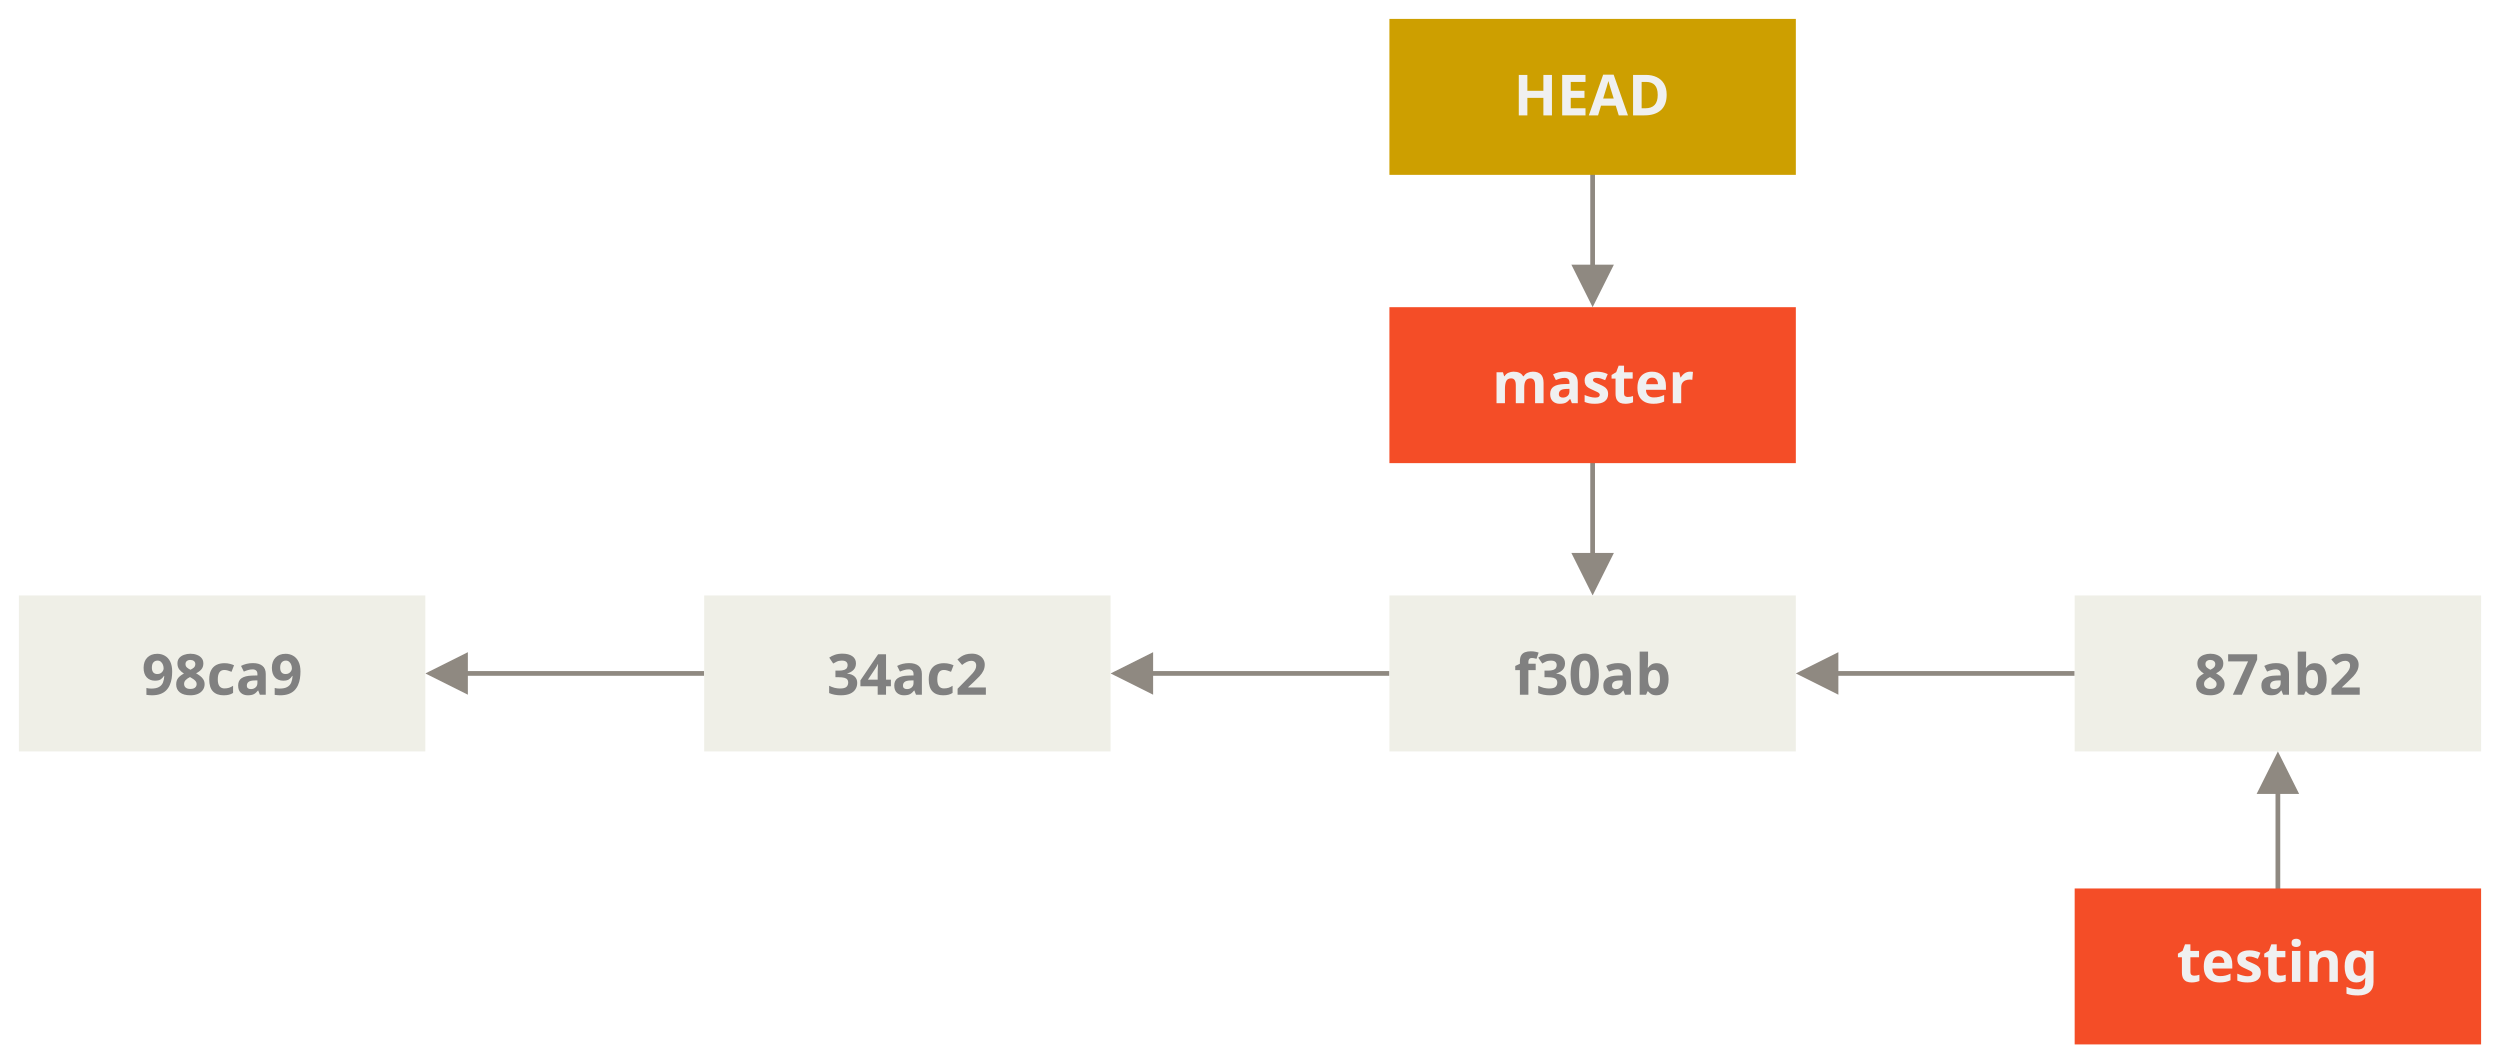
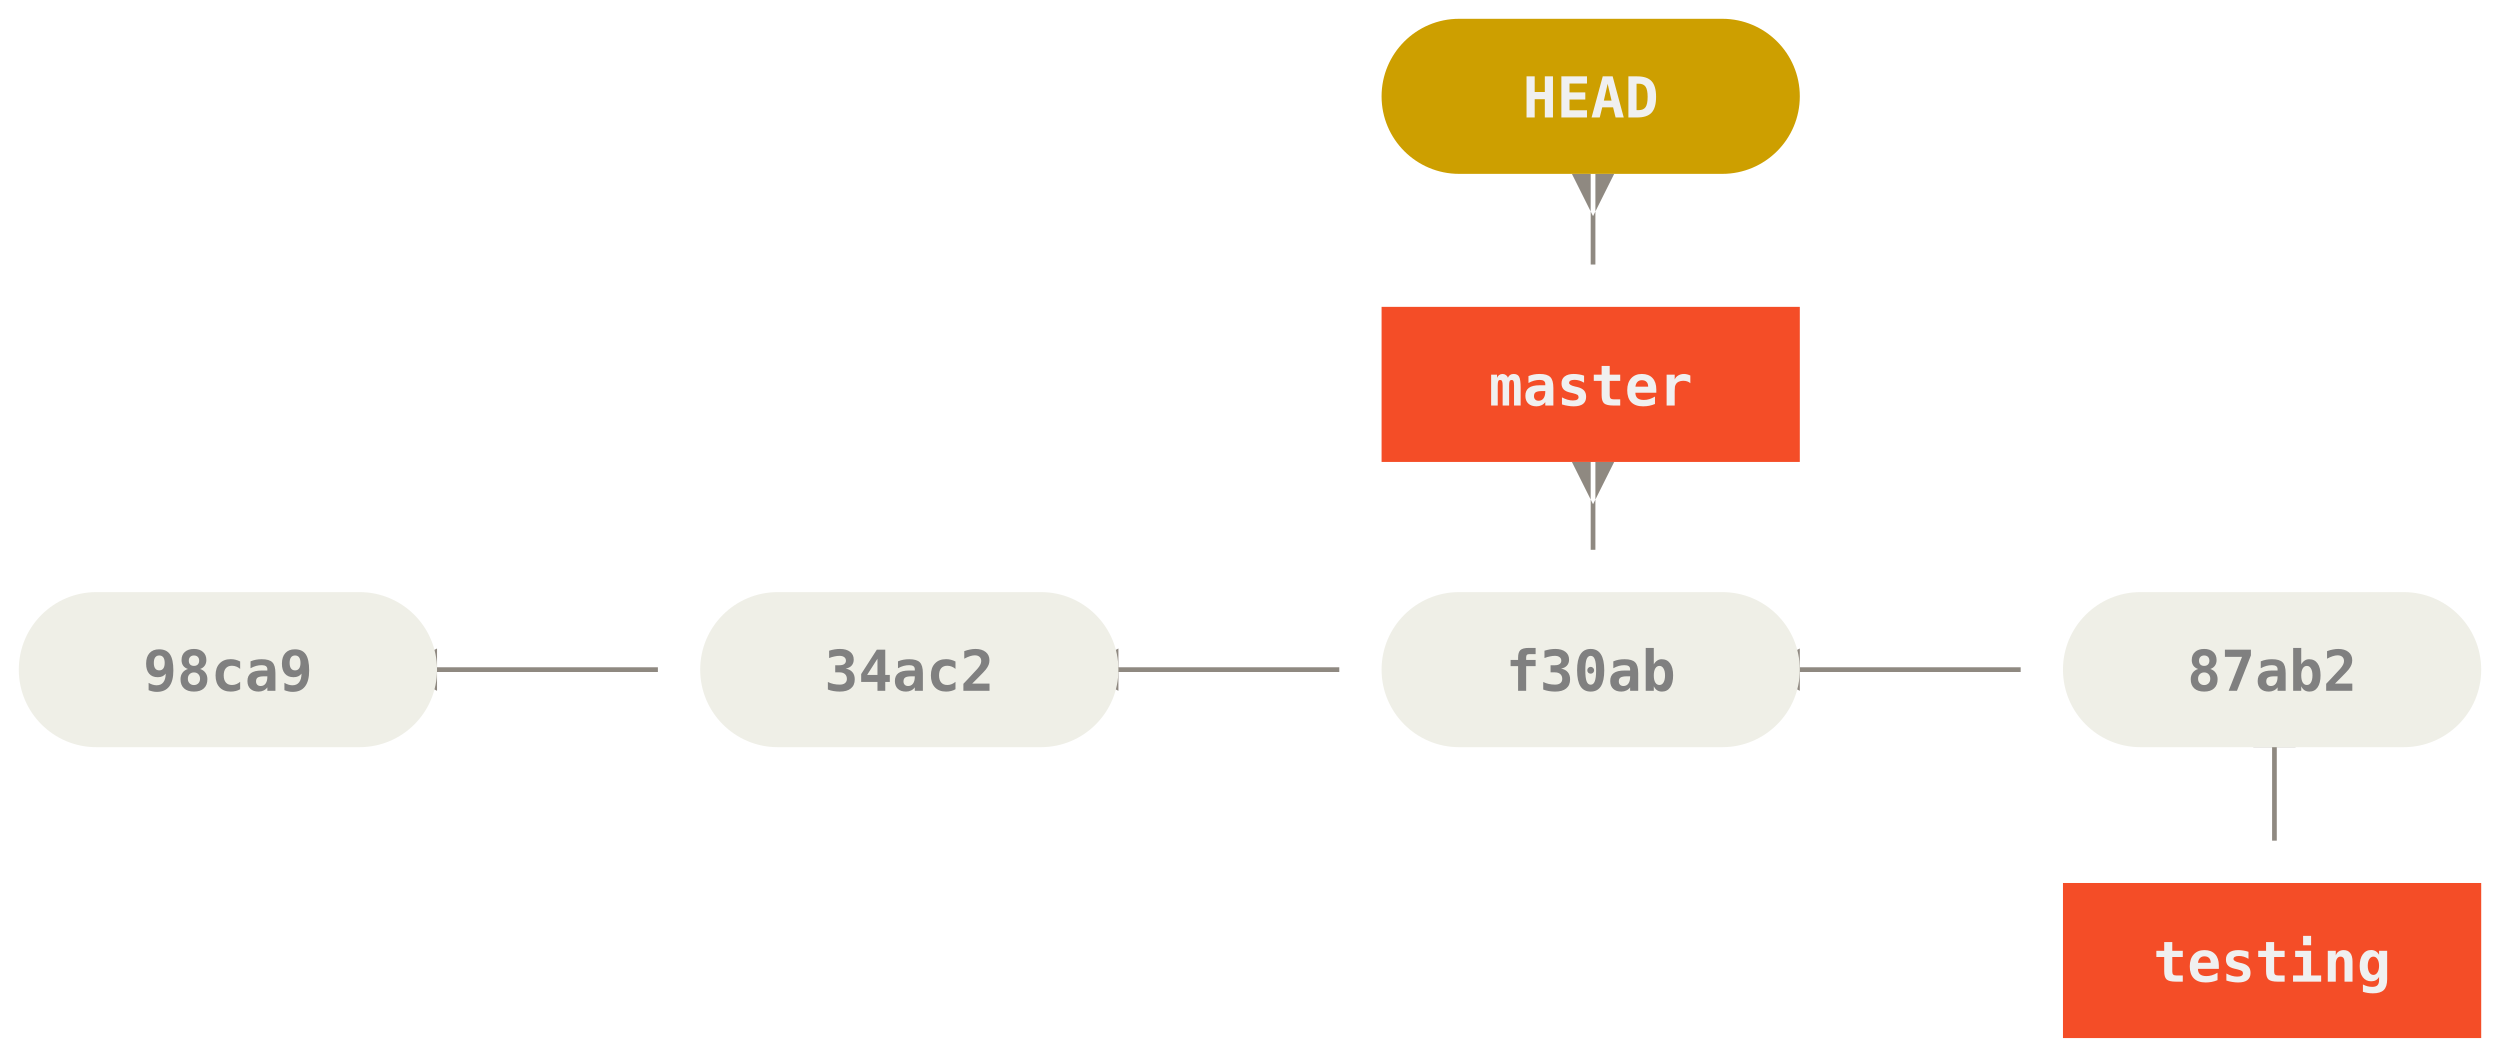
- <svg xmlns="http://www.w3.org/2000/svg" id="svg36371" version="1.1" viewBox="0 0 529 225">
-   <g id="03---Branch-Progression-2" transform="translate(4,4)" style="fill-rule:evenodd;fill:none">
-     <g id="g36419">
-       <path id="Line-7" transform="translate(-.5)" d="m333 113v-29h1v29h4l-4.5 9-4.5-9z" style="fill-rule:nonzero;fill:#8f8981" />
-       <path id="Line" d="m240 138h50v1h-50v4l-9-4.5 9-4.5z" style="fill-rule:nonzero;fill:#8f8981" />
-       <path id="Line-3" d="m385 138h50v1h-50v4l-9-4.5 9-4.5z" style="fill-rule:nonzero;fill:#8f8981" />
-       <path id="Line-2" d="m95 138h50v1h-50v4l-9-4.5 9-4.5z" style="fill-rule:nonzero;fill:#8f8981" />
-       <g id="ref" transform="translate(290,61)">
-         <rect id="Rectangle-2" transform="scale(.81132 1)" width="106" height="33" style="fill-rule:evenodd;fill:#f44d27" />
-         <text id="master" transform="translate(-9.9003 .316)" font-size="12px" font-weight="700" style="fill:#979797;font-family:'Source Code Pro';font-size:12px;font-weight:700;text-anchor:middle">
-           <tspan id="tspan36319" x="53" y="20" style="fill:#f0f0f0">master</tspan>
-         </text>
-       </g>
-       <g id="other" transform="translate(290,122)">
-         <rect id="rect36323" width="86" height="33" style="fill-rule:evenodd;fill:#efefe7" />
-         <text id="text36327" font-size="12px" font-weight="700" style="fill:#979797;font-family:'Source Code Pro';font-size:12px;font-weight:700;text-anchor:middle">
-           <tspan id="tspan36325" x="43" y="21" style="fill:gray">f30ab</tspan>
-         </text>
-       </g>
-       <g id="g36336" transform="translate(435,122)">
-         <rect id="rect36330" width="86" height="33" style="fill-rule:evenodd;fill:#efefe7" />
-         <text id="text36334" font-size="12px" font-weight="700" style="fill:#979797;font-family:'Source Code Pro';font-size:12px;font-weight:700;text-anchor:middle">
-           <tspan id="tspan36332" x="43" y="21" style="fill:gray">87ab2</tspan>
-         </text>
-       </g>
-       <g id="g36344" transform="translate(145,122)">
-         <rect id="rect36338" width="86" height="33" style="fill-rule:evenodd;fill:#efefe7" />
-         <text id="text36342" font-size="12px" font-weight="700" style="fill:#979797;font-family:'Source Code Pro';font-size:12px;font-weight:700;text-anchor:middle">
-           <tspan id="tspan36340" x="43" y="21" style="fill:gray">34ac2</tspan>
-         </text>
-       </g>
-       <g id="g36352" transform="translate(0,122)">
-         <rect id="rect36346" width="86" height="33" style="fill-rule:evenodd;fill:#efefe7" />
-         <text id="text36350" font-size="12px" font-weight="700" style="fill:#979797;font-family:'Source Code Pro';font-size:12px;font-weight:700;text-anchor:middle">
-           <tspan id="tspan36348" x="43" y="21" style="fill:gray">98ca9</tspan>
-         </text>
-       </g>
-       <path id="Line-8" transform="translate(-.5)" d="m479 164v30h-1v-30h-4l4.5-9 4.5 9z" style="fill-rule:nonzero;fill:#8f8981" />
-       <g id="g36361" transform="translate(435,184)">
-         <rect id="rect36355" transform="scale(.81132 1)" width="106" height="33" style="fill-rule:evenodd;fill:#f44d27" />
-         <text id="text36359" transform="translate(-10.128 -.236)" font-size="12px" font-weight="700" style="fill:#979797;font-family:'Source Code Pro';font-size:12px;font-weight:700;text-anchor:middle">
-           <tspan id="tspan36357" x="53" y="20" style="fill:#f0f0f0">testing</tspan>
-         </text>
-       </g>
-       <path id="Line-11" transform="translate(-1.5)" d="m334 52v-34h1v34h4l-4.5 9-4.5-9z" style="fill-rule:nonzero;fill:#8f8981" />
-       <g id="goldref" transform="translate(290)">
-         <rect id="Rectangle-3" transform="scale(.7963 1)" width="108" height="33" style="fill-rule:evenodd;fill:#cd9f00" />
-         <text id="master-2" transform="translate(-11.17 .412)" font-size="12px" font-weight="700" style="fill:#979797;font-family:'Source Code Pro';font-size:12px;font-weight:700;text-anchor:middle">
-           <tspan id="tspan36366" x="54" y="20" style="fill:#f0f0f0">HEAD</tspan>
-         </text>
-       </g>
-     </g>
+ <svg xmlns="http://www.w3.org/2000/svg" version="1.1" width="1064" height="449.8" viewBox="0 0 532 224.9">
+   <path d="m93 142h47v1h-47v4l-9-4.5 9-4.5z" fill="#8f8981" />
+   <path d="m238 142h47v1h-47v4l-9-4.5 9-4.5z" fill="#8f8981" />
+   <path d="m383 142h47v1h-47v4l-9-4.5 9-4.5z" fill="#8f8981" />
+   <path d="m338.5 98.3v18.7h1v-18.7h4l-4.5 9-4.5-9z" fill="#8f8981" />
+   <path d="m483.5 159v19.9h1v-19.9h4l-4.5-9-4.5 9z" fill="#8f8981" />
+   <path d="m338.5 37v19.3h1v-19.3h4l-4.5 9-4.5-9z" fill="#8f8981" />
+   <g>
+     <rect x="294" y="65.3" width="89" height="33" fill="#f44d27" />
+     <text font-size="12px" font-weight="700" font-family="'JetBrains Mono', 'Source Code Pro', monospace" text-anchor="middle">
+       <tspan x="338.5" y="86.3" fill="#f0f0f0">master</tspan>
+     </text>
+   </g>
+   <g>
+     <rect x="294" y="126" width="89" height="33" rx="16.5" ry="16.5" fill="#efefe7" />
+     <text font-size="12px" font-weight="700" font-family="'JetBrains Mono', 'Source Code Pro', monospace" text-anchor="middle">
+       <tspan x="338.5" y="147" fill="gray">f30ab</tspan>
+     </text>
+   </g>
+   <g>
+     <rect x="439" y="126" width="89" height="33" rx="16.5" ry="16.5" fill="#efefe7" />
+     <text font-size="12px" font-weight="700" font-family="'JetBrains Mono', 'Source Code Pro', monospace" text-anchor="middle">
+       <tspan x="483.5" y="147" fill="gray">87ab2</tspan>
+     </text>
+   </g>
+   <g>
+     <rect x="149" y="126" width="89" height="33" rx="16.5" ry="16.5" fill="#efefe7" />
+     <text font-size="12px" font-weight="700" font-family="'JetBrains Mono', 'Source Code Pro', monospace" text-anchor="middle">
+       <tspan x="193.5" y="147" fill="gray">34ac2</tspan>
+     </text>
+   </g>
+   <g>
+     <rect x="4" y="126" width="89" height="33" rx="16.5" ry="16.5" fill="#efefe7" />
+     <text font-size="12px" font-weight="700" font-family="'JetBrains Mono', 'Source Code Pro', monospace" text-anchor="middle">
+       <tspan x="48.5" y="147" fill="gray">98ca9</tspan>
+     </text>
+   </g>
+   <g>
+     <rect x="439" y="187.9" width="89" height="33" fill="#f44d27" />
+     <text font-size="12px" font-weight="700" font-family="'JetBrains Mono', 'Source Code Pro', monospace" text-anchor="middle">
+       <tspan x="483.5" y="208.9" fill="#f0f0f0">testing</tspan>
+     </text>
+   </g>
+   <g>
+     <rect x="294" y="4" width="89" height="33" rx="16.5" ry="16.5" fill="#cd9f00" />
+     <text font-size="12px" font-weight="700" font-family="'JetBrains Mono', 'Source Code Pro', monospace" text-anchor="middle">
+       <tspan x="338.5" y="25" fill="#f0f0f0">HEAD</tspan>
+     </text>
  </g>
</svg>
